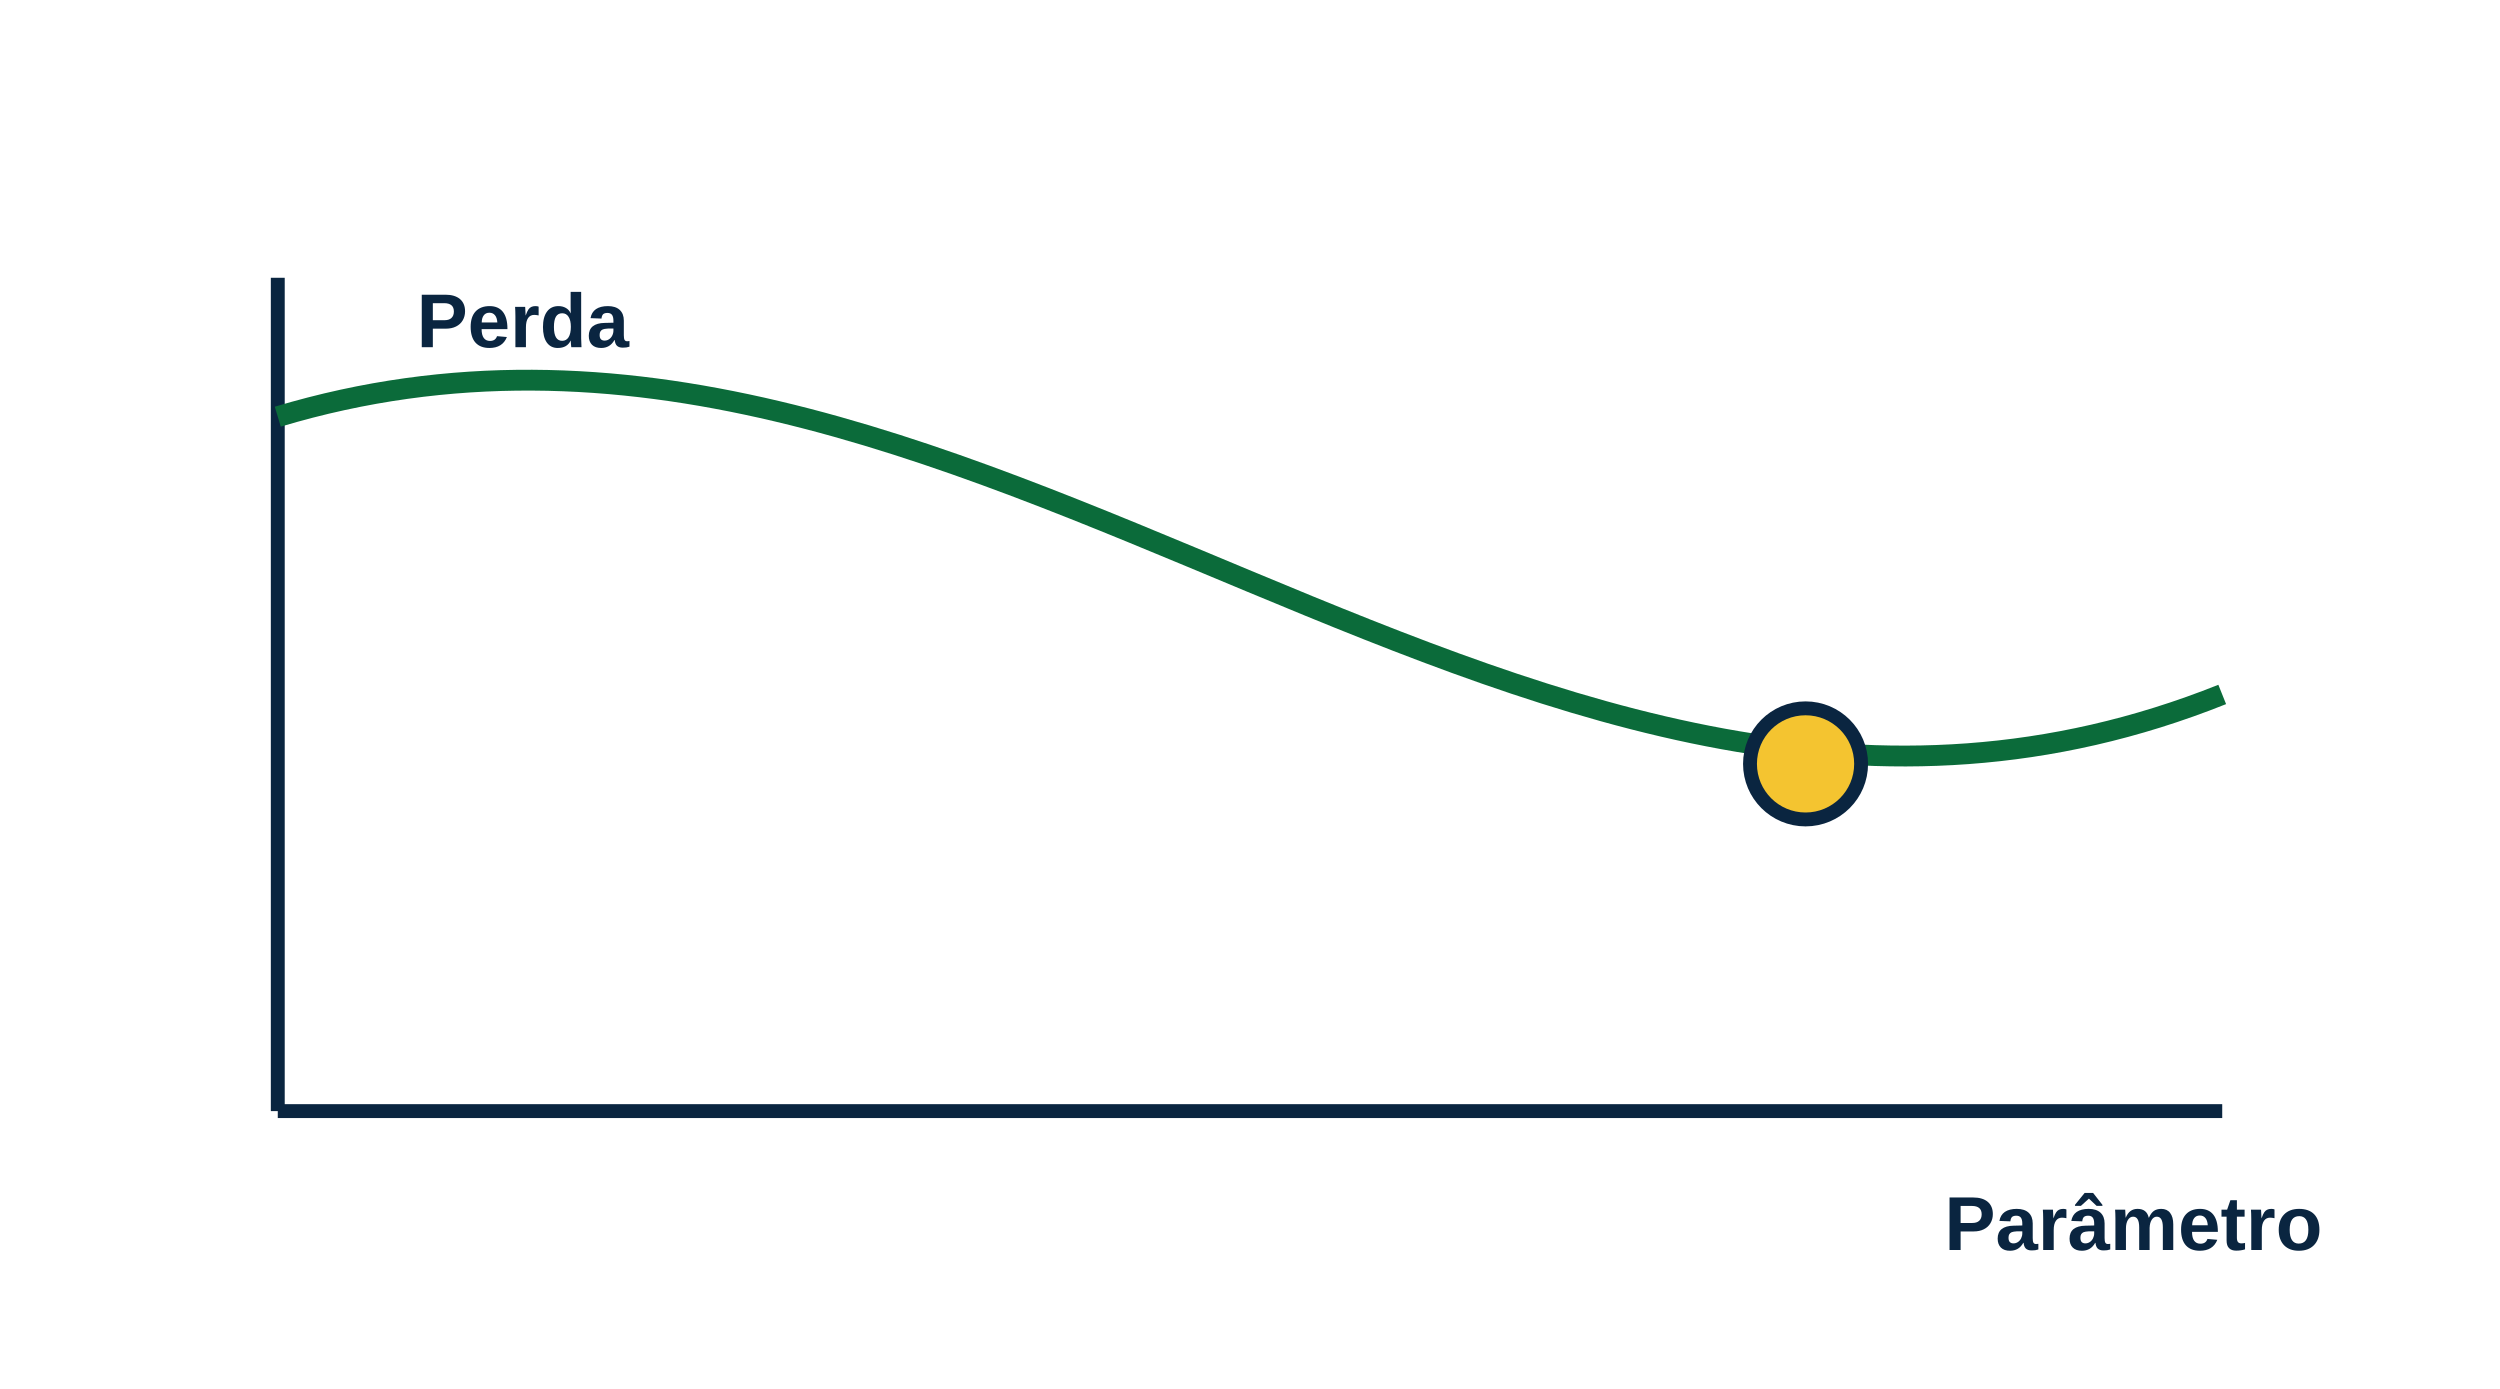
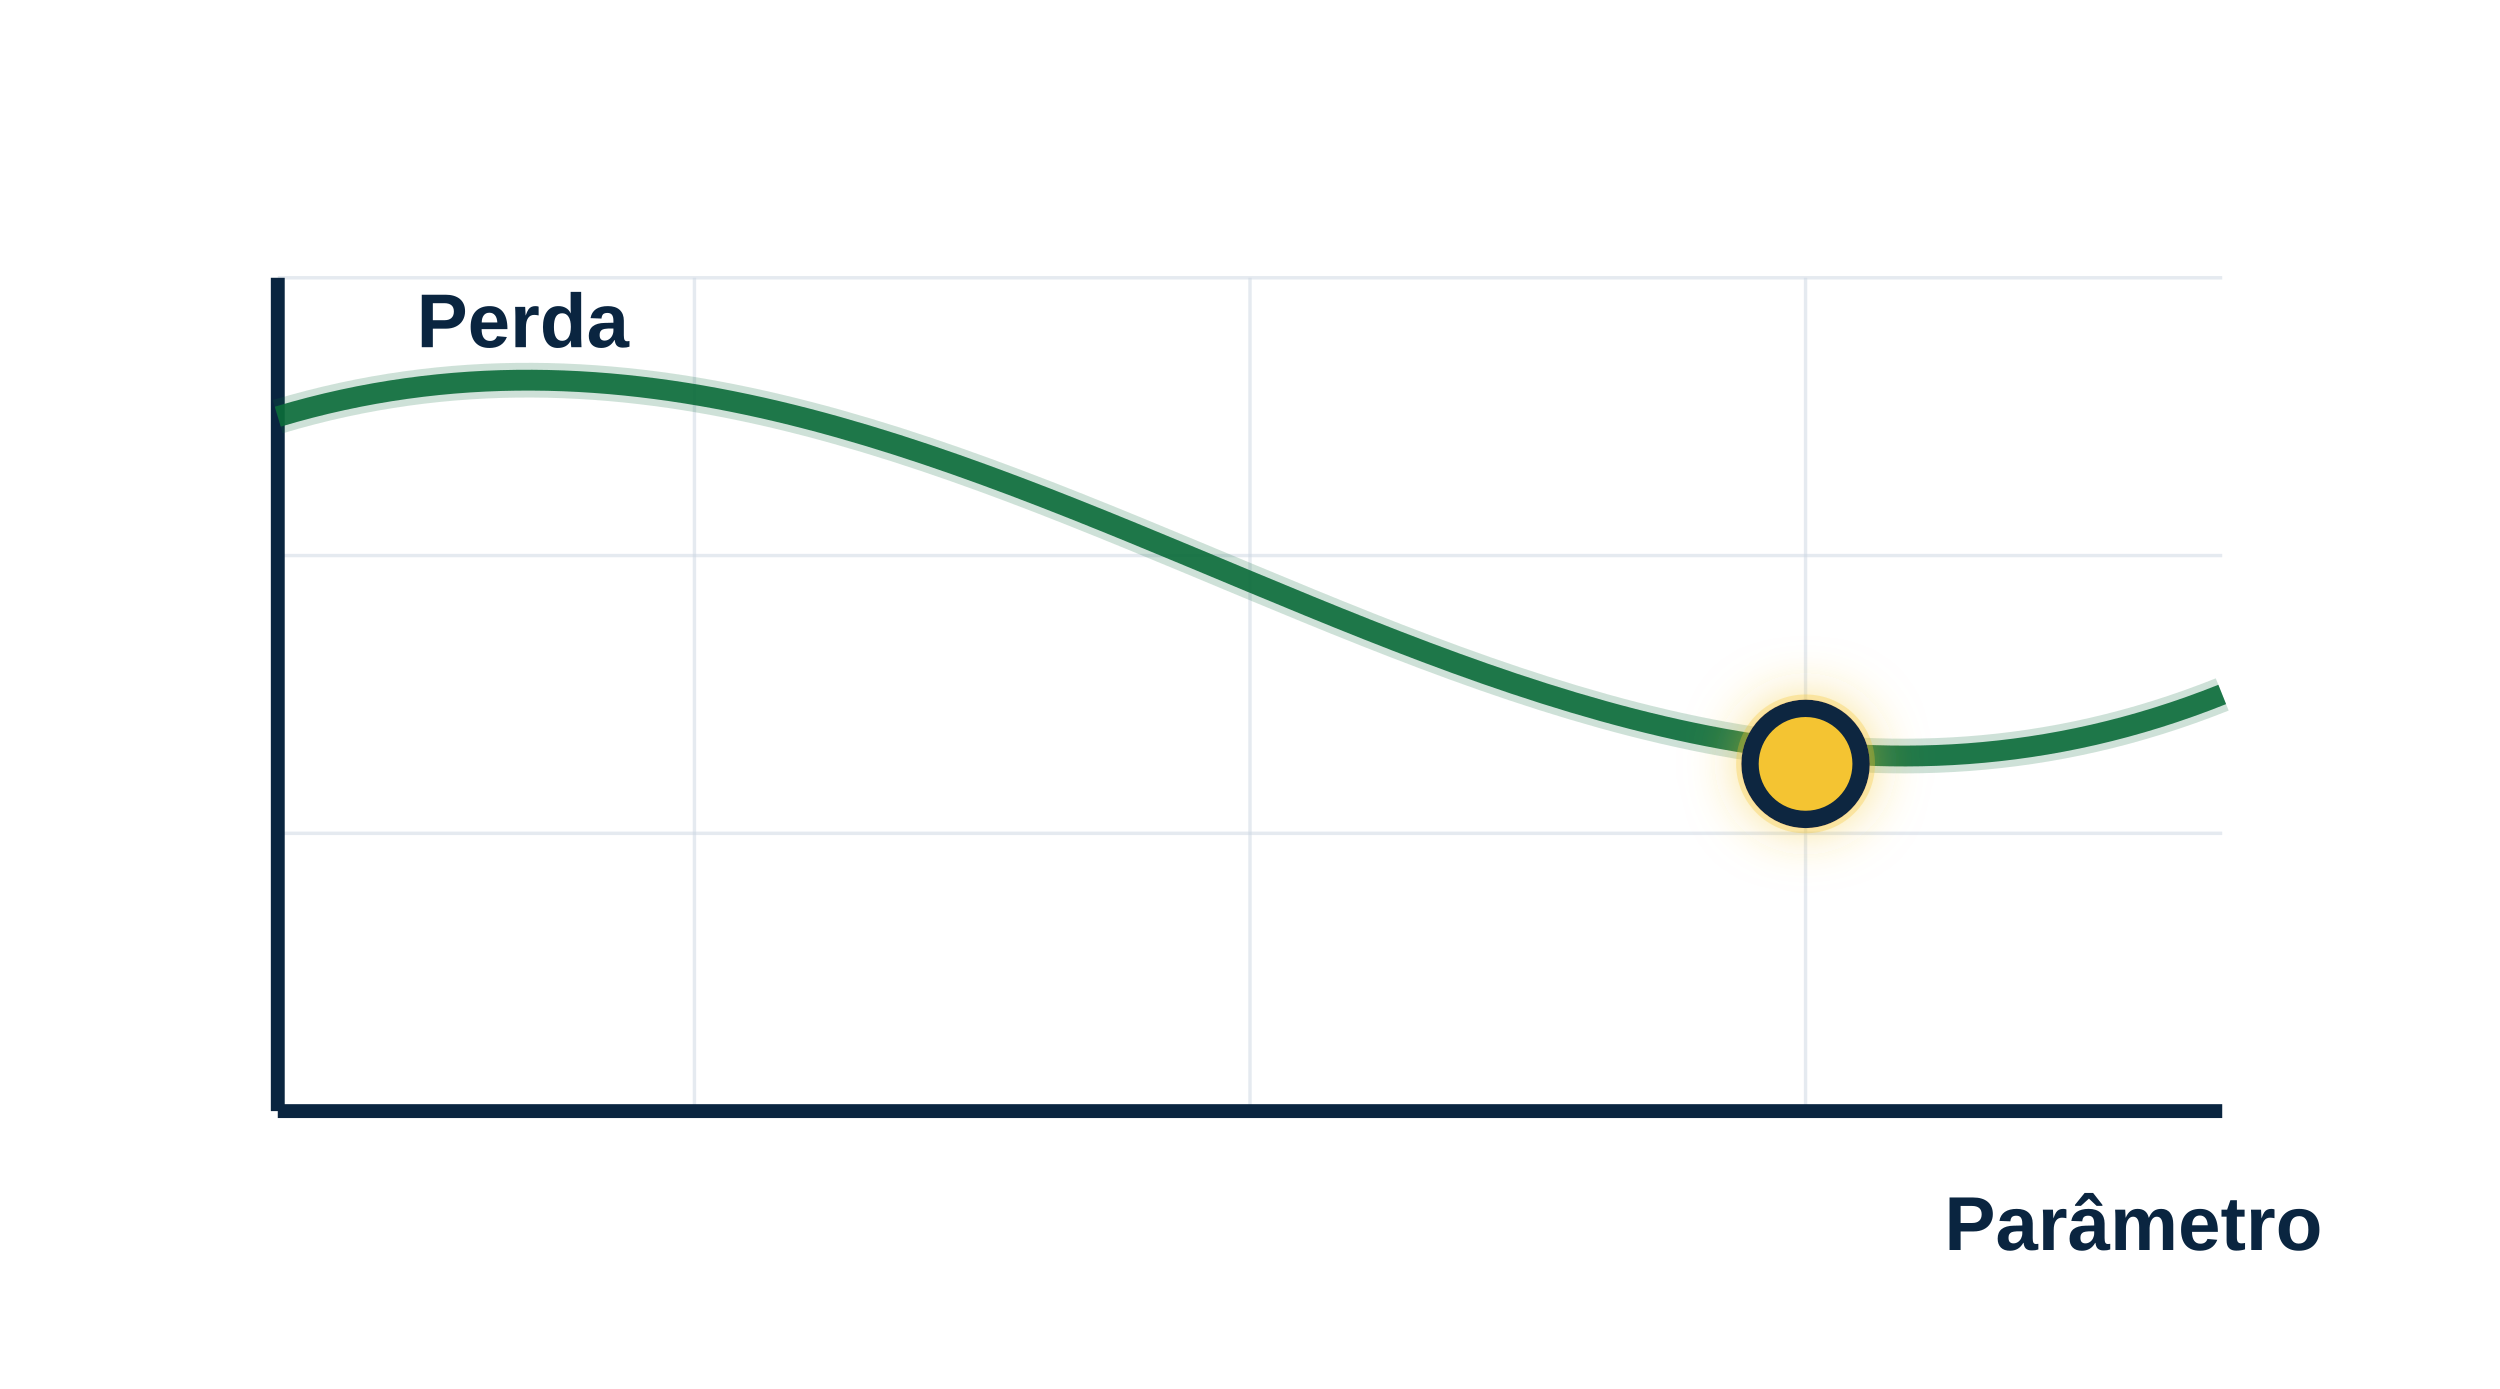
<svg xmlns="http://www.w3.org/2000/svg" viewBox="0 0 360 200" role="img" aria-label="Função de Perda e Otimização" preserveAspectRatio="xMidYMid meet" width="100%" height="auto">
  <style>
    .axis { stroke: #0A2540; stroke-width: 2; }
-     .curve { fill: none; stroke: #0B6B3A; stroke-width: 3; }
-     .point { fill: #F4C430; stroke: #0A2540; stroke-width: 2; animation: move 3s infinite alternate ease-in-out; }
+     .curve { fill: none; stroke: #0B6B3A; stroke-width: 3; opacity: 0.9; }
+     .curve-glow { fill: none; stroke: #0B6B3A; stroke-width: 5; opacity: 0.2; animation: curveGlow 3s ease-in-out infinite; }
+     @keyframes curveGlow {
+       0%, 100% { opacity: 0.1; }
+       50% { opacity: 0.3; }
+     }
+     .point { fill: #F4C430; stroke: #0A2540; stroke-width: 2.5; animation: move 4s infinite ease-in-out; filter: drop-shadow(0 0 4px rgba(244,196,48,0.6)); }
    @keyframes move {
-       0% { transform: translate(0,0); }
-       100% { transform: translate(-120px,30px); }
+       0% { transform: translate(0,0); opacity: 1; }
+       25% { transform: translate(-60px,15px); opacity: 0.9; }
+       50% { transform: translate(-120px,30px); opacity: 0.8; }
+       75% { transform: translate(-60px,15px); opacity: 0.9; }
+       100% { transform: translate(0,0); opacity: 1; }
    }
+     .point-trail { fill: #F4C430; opacity: 0.3; animation: trail 4s infinite ease-in-out; }
+     @keyframes trail {
+       0% { transform: translate(0,0) scale(0.5); opacity: 0; }
+       25% { transform: translate(-60px,15px) scale(0.7); opacity: 0.2; }
+       50% { transform: translate(-120px,30px) scale(0.9); opacity: 0.3; }
+       75% { transform: translate(-60px,15px) scale(0.7); opacity: 0.2; }
+       100% { transform: translate(0,0) scale(0.5); opacity: 0; }
+     }
+     .grid { stroke: #CBD5E1; stroke-width: 0.5; opacity: 0.5; }
    text { font: 700 11px Montserrat, Arial, sans-serif; fill: #0A2540; }
  </style>
+   <line x1="40" y1="40" x2="320" y2="40" class="grid" />
+   <line x1="40" y1="80" x2="320" y2="80" class="grid" />
+   <line x1="40" y1="120" x2="320" y2="120" class="grid" />
+   <line x1="100" y1="40" x2="100" y2="160" class="grid" />
+   <line x1="180" y1="40" x2="180" y2="160" class="grid" />
+   <line x1="260" y1="40" x2="260" y2="160" class="grid" />
  <line x1="40" y1="160" x2="320" y2="160" class="axis" />
  <line x1="40" y1="160" x2="40" y2="40" class="axis" />
+   <path d="M40,60 C140,30 220,140 320,100" class="curve-glow" />
  <path d="M40,60 C140,30 220,140 320,100" class="curve" />
  <g transform="translate(260,110)">
+     <circle cx="0" cy="0" r="10" class="point-trail" />
    <circle cx="0" cy="0" r="8" class="point" />
  </g>
  <text x="60" y="50">Perda</text>
  <text x="280" y="180">Parâmetro</text>
</svg>
